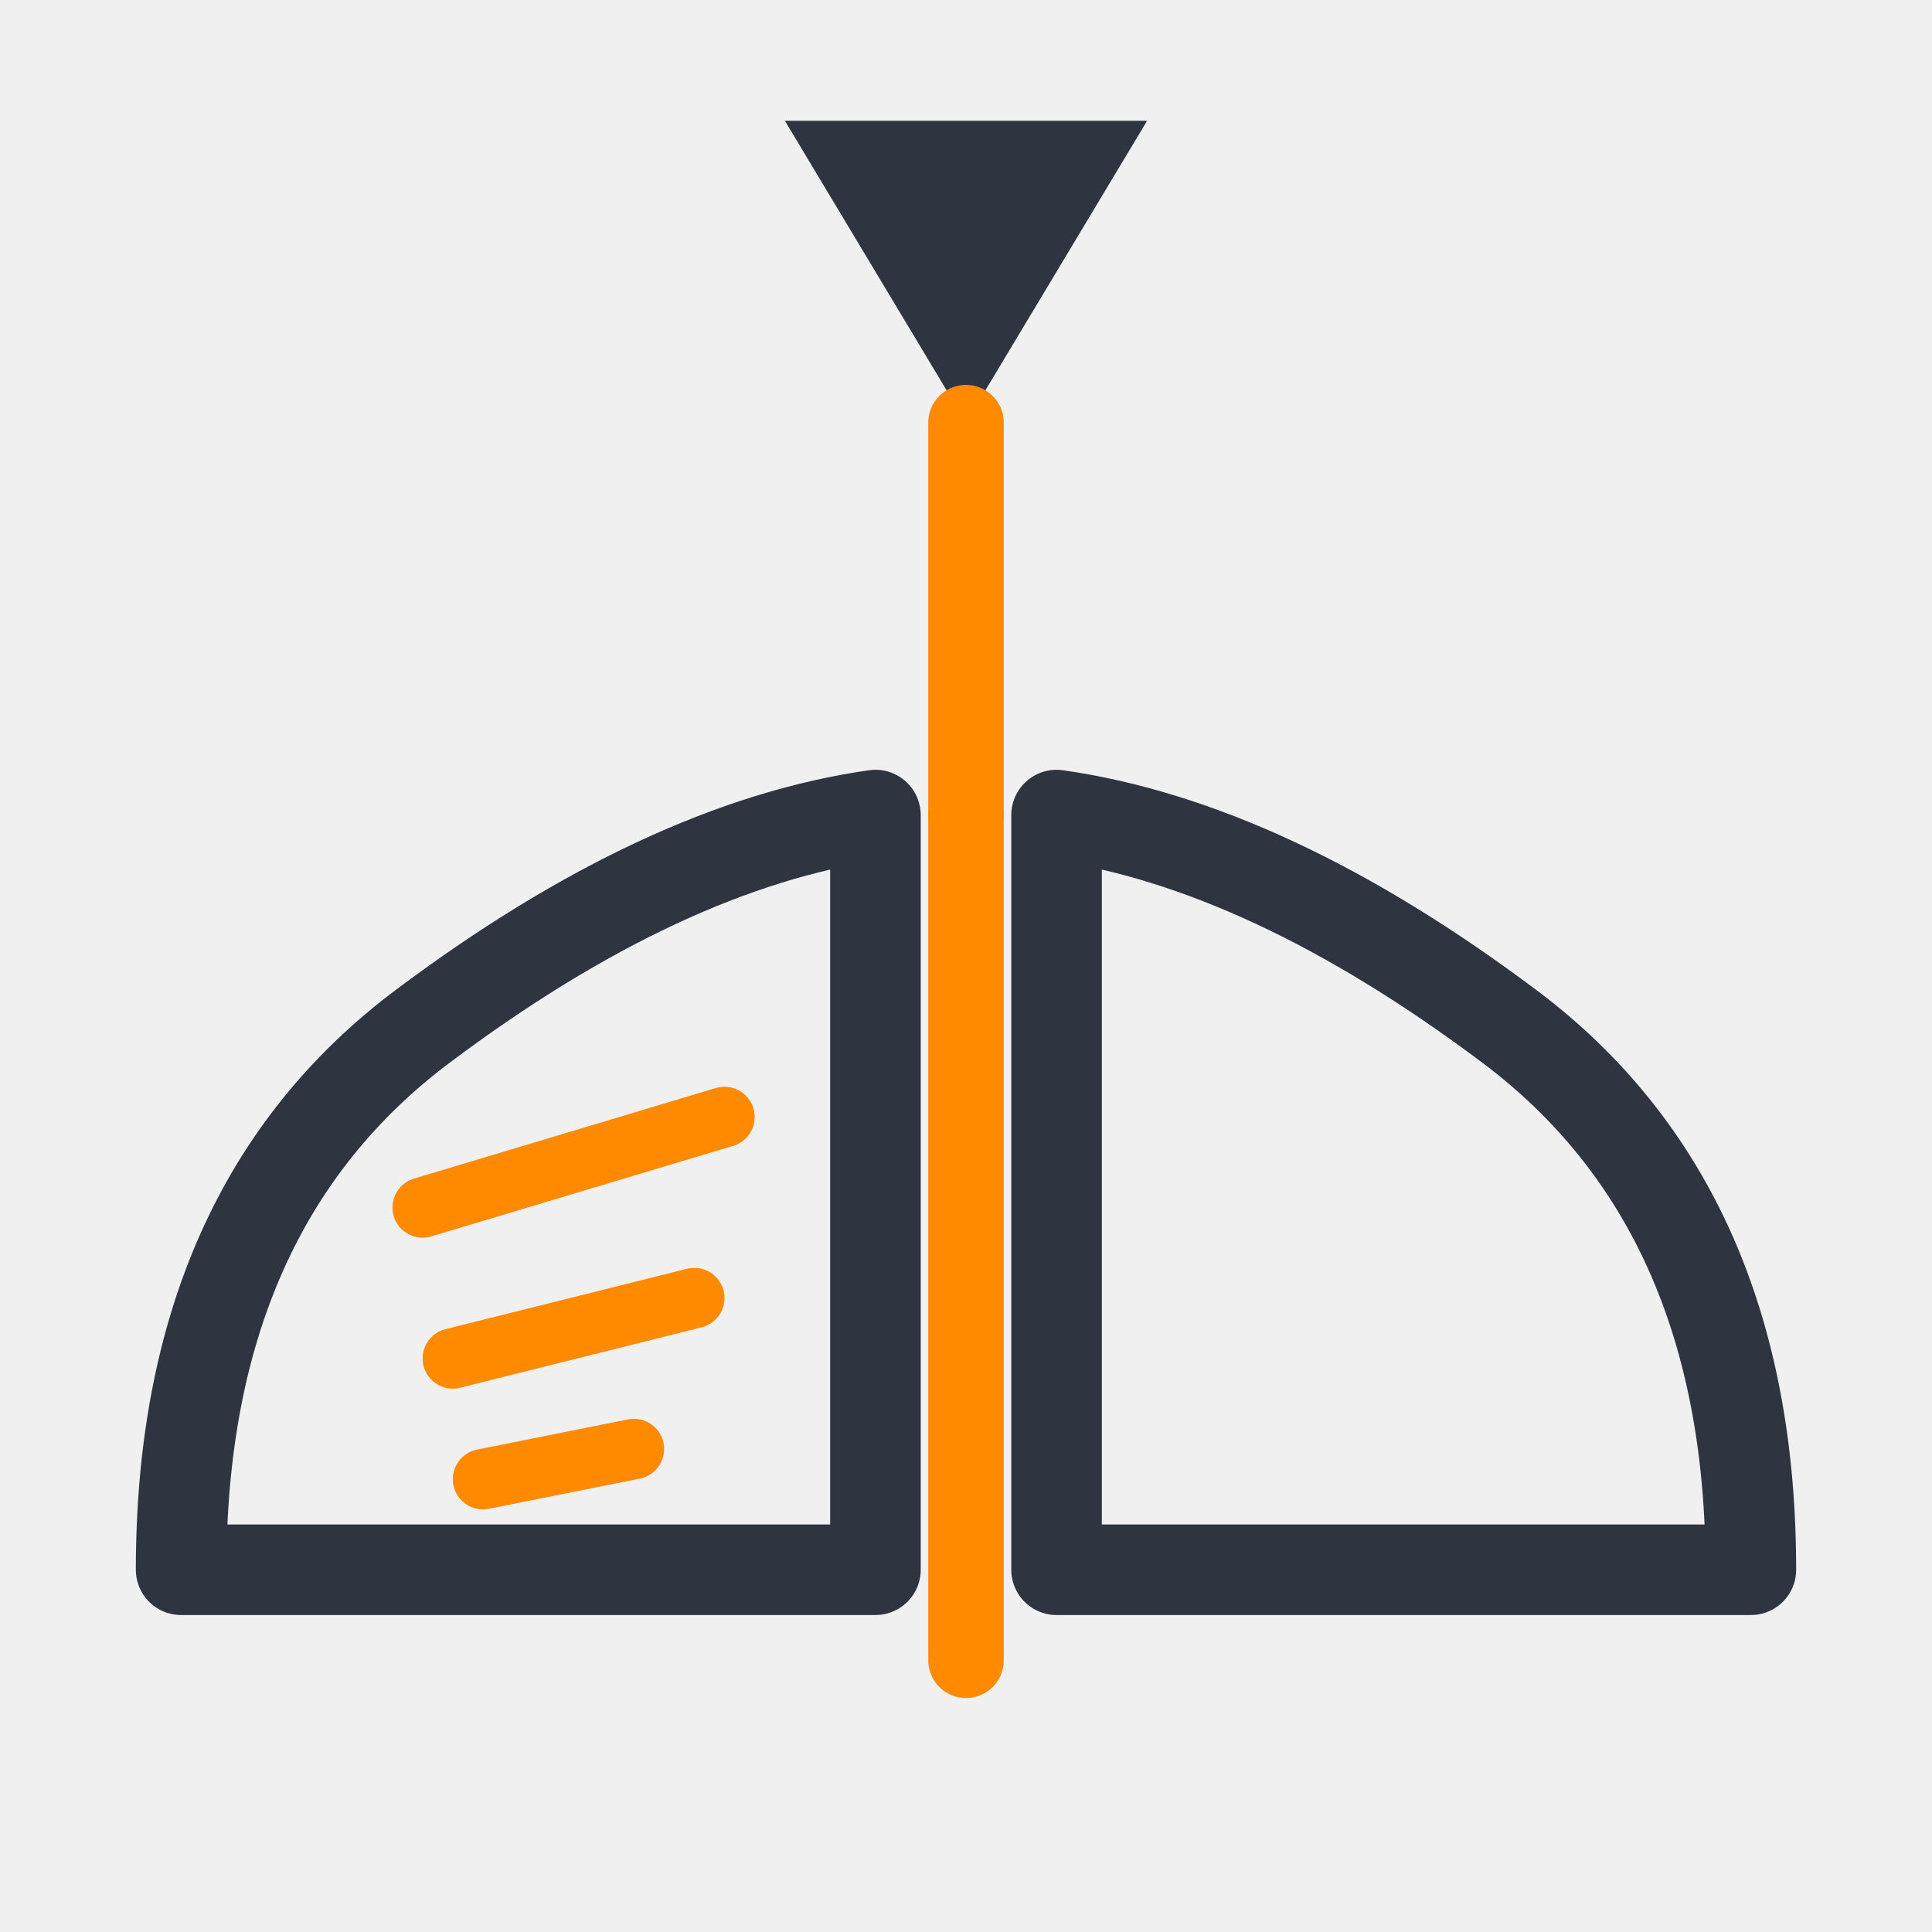
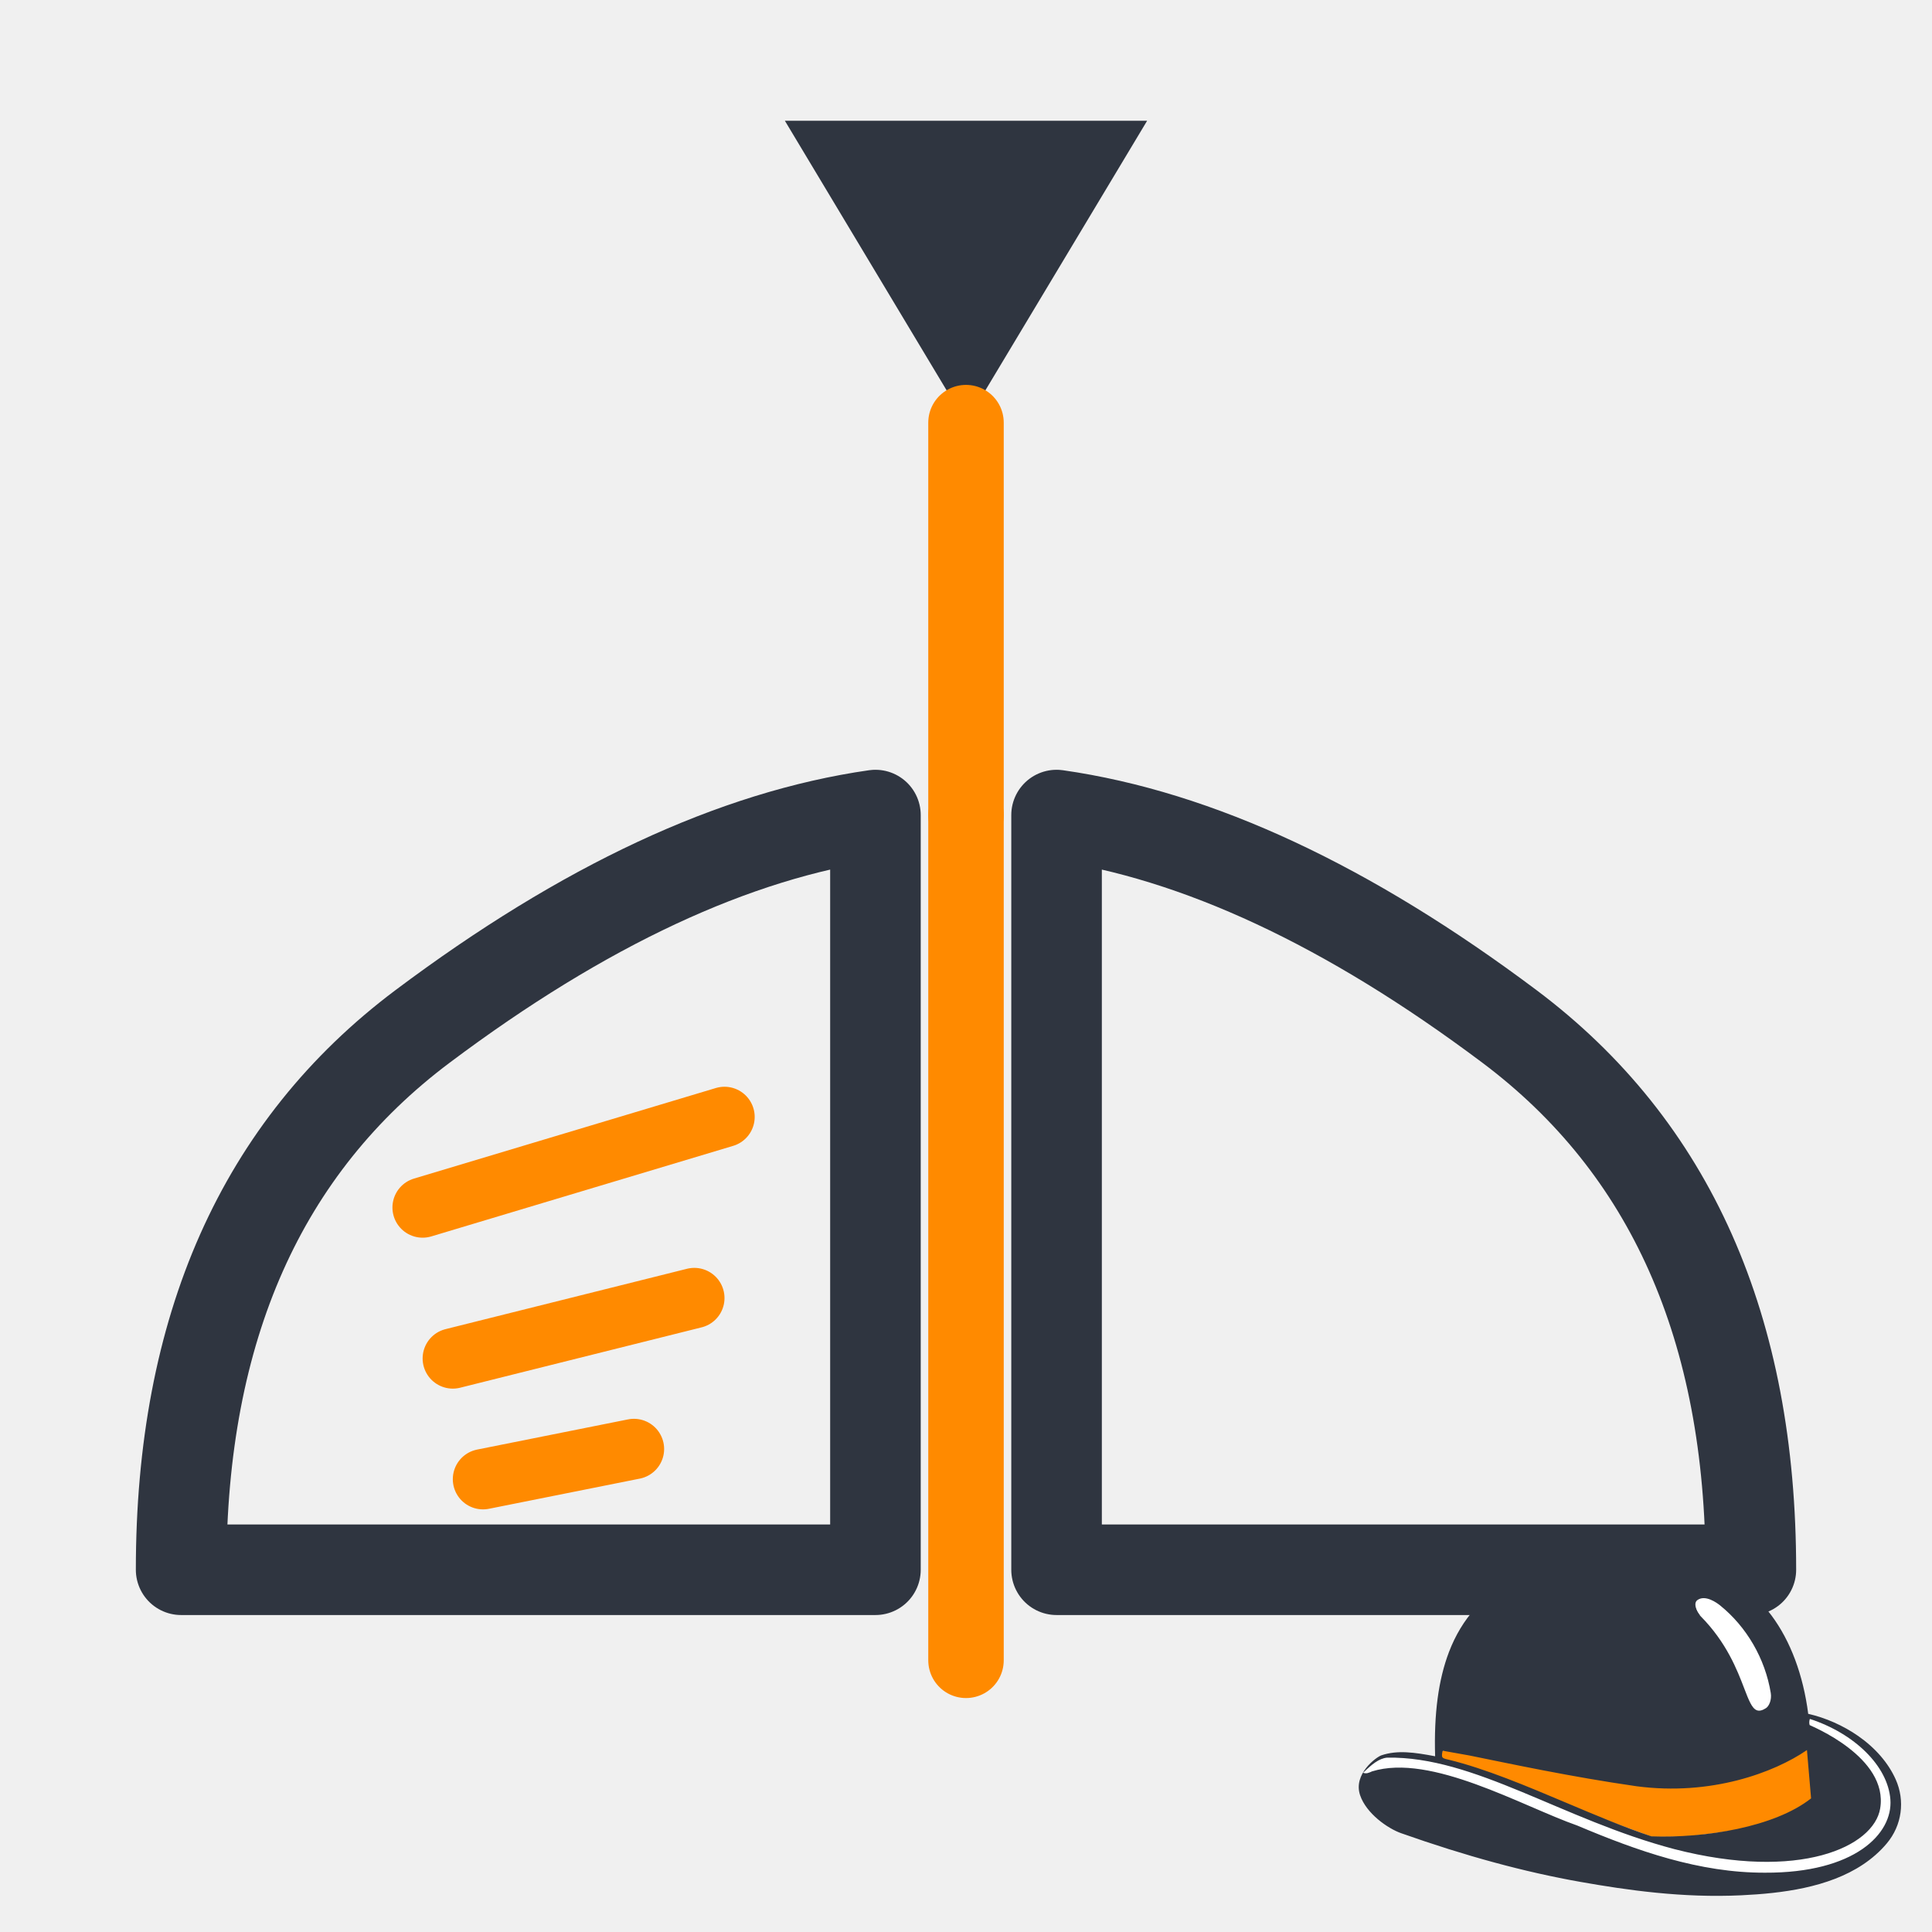
<svg xmlns="http://www.w3.org/2000/svg" viewBox="0 0 64 64">
  <polygon points="26,4 38,4 32,14" fill="#2f3540" />
  <line x1="32" y1="14" x2="32" y2="27" stroke="#ff8a00" stroke-width="2.5" stroke-linecap="round" />
  <path d="M6 52 Q6 40 14 34 Q22 28 29 27 L29 52 Z" fill="none" stroke="#2f3540" stroke-width="3" stroke-linejoin="round" />
  <path d="M35 27 Q42 28 50 34 Q58 40 58 52 L35 52 Z" fill="none" stroke="#2f3540" stroke-width="3" stroke-linejoin="round" />
  <line x1="32" y1="27" x2="32" y2="55" stroke="#ff8a00" stroke-width="2.5" stroke-linecap="round" />
  <g stroke="#ff8a00" stroke-width="2" stroke-linecap="round">
    <line x1="14" y1="40" x2="24" y2="37" />
    <line x1="15" y1="45" x2="23" y2="43" />
    <line x1="16" y1="49" x2="21" y2="48" />
  </g>
+   <g class="chapeau-verdier" transform="translate(45,51.5) scale(0.263)">
+     <g transform="translate(-32.43429,-3.166729)">
+       <g transform="rotate(5.715664,59.99072,26.39995)">
+         <g transform="matrix(0.8089346,-0.1723346,0.1916699,0.8996939,-22.83128,-36.5791)">
+           <path fill="#ffffff" d="m 105.969,69.549 c 3.764,3.407 6.084,8.147 6.364,13.005 0.056,0.962 -0.481,1.811 -1.01,2.045 -0.621,0.275 -1.084,0.322 -1.457,0.149 -0.734,-0.341 -1.092,-1.57 -1.587,-3.272 -0.77,-2.644 -1.934,-6.641 -5.5,-10.699 -0.511,-0.582 -1.027,-1.927 -0.235,-2.327 1.332,-0.674 3.007,0.72 3.424,1.098 z" />
+           <path fill="#ffffff" transform="matrix(1.201735,0.1194947,-0.1329016,1.080506,13.48877,50.02759)" d="m 99.589,34.084 c 0.227,4.868 -4.486,9.267 -15.793,9.218 -8.273,0.025 -16.109,-2.753 -23.625,-5.93 -7.065,-2.484 -18.435,-9.126 -25.868,-6.832 -0.429,0.192 -0.876,0.28 -1.292,0.127 1.085,-1.043 1.974,-1.887 3.022,-1.989 11.002,-0.192 22.282,7.867 36.378,11.579 15.775,4.061 24.924,-0.319 25.727,-5.143 1.083,-6.51 -8.904,-10.393 -8.922,-10.444 -0.081,-0.222 -0.043,-0.662 0.035,-0.858 0,0 9.598,2.457 10.339,10.272 0.742,7.815 -5e-6,0 -6e-6,0 z" />
+           <path fill="#ff8a00" d="m 96.369,100.572 c -0.355,-0.024 -1.538,-0.128 -2.63,-0.233 l -1.984,-0.19 -2.119,-0.955 C 88.47,98.669 83.625,96.567 79.211,94.336 74.797,92.105 70.346,90.018 69.315,89.544 c -2.322,-1.068 -5.568,-2.273 -7.063,-2.777 -1.401,-0.473 -1.01,-0.741 -0.904,-1.171 0.048,-0.192 0.162,-0.327 0.277,-0.327 0.247,-6.64e-4 4.28,0.928 8.5,2.173 9.478,2.797 18.14,5.084 21.949,5.796 2.689,0.502 4.926,0.693 8.072,0.687 3.097,-0.006 4.688,-0.135 7.466,-0.608 3.038,-0.517 6.548,-1.534 8.585,-2.486 0.426,-0.199 0.813,-0.362 0.861,-0.362 0.087,-2.35e-4 0.043,2.526 -0.093,5.286 l -0.073,1.49 -0.965,0.46 c -2.68,1.277 -5.826,2.189 -10.033,2.679 -1.554,0.181 -8.007,0.29 -9.525,0.19 z" />
+           <path fill="#2f3540" d="m 95.38,61.717 c -6.85,-1.09 -13.954,-0.693 -19.945,1.21 -4.992,1.586 -8.796,4.612 -11.306,8.995 C 62.056,75.544 60.796,80.122 60.278,85.917 57.222,85.078 54.677,84.481 52.158,84.982 c -0.787,0.155 -4.621,2.109 -3.888,5.108 0.634,2.597 3.643,4.948 5.576,5.787 9.414,4.088 18.032,7.14 26.348,9.331 6.879,1.812 15.121,3.732 24.093,4.238 1.534,0.086 3.147,0.148 4.793,0.148 6.423,0 13.35,-0.94 18.107,-5.02 2.589,-2.221 3.514,-5.515 2.411,-8.595 -0.836,-2.335 -2.546,-4.567 -4.945,-6.456 -2.083,-1.639 -4.636,-2.975 -7.192,-3.765 -0.105,-5.343 -1.455,-10.159 -3.905,-13.929 -2.652,-4.081 -6.508,-6.949 -11.46,-8.527 -2.176,-0.693 -4.432,-1.222 -6.715,-1.586 z m 10.557,7.959 c 3.67,3.322 5.932,7.943 6.205,12.68 0.054,0.938 -0.469,1.766 -0.985,1.994 -0.606,0.268 -1.057,0.314 -1.42,0.145 -0.715,-0.333 -1.064,-1.531 -1.547,-3.19 -0.751,-2.578 -1.885,-6.475 -5.362,-10.431 -0.498,-0.567 -1.001,-1.879 -0.229,-2.269 1.299,-0.657 2.932,0.702 3.338,1.071 z m 11.69,16.801 c 6.49,2.639 11.02,7.572 10.838,12.177 -0.186,4.698 -6.623,9.477 -20.205,8.073 -9.945,-0.961 -18.993,-4.9 -27.603,-9.23 -8.16,-3.528 -20.941,-12.064 -30.178,-10.473 -0.541,0.156 -0.898,0.272 -1.378,0.056 1.443,-0.997 2.612,-1.714 3.885,-1.699 13.247,1.107 25.491,11.076 41.937,16.77 18.418,6.273 30.24,2.685 31.846,-2.432 2.167,-6.904 -9.262,-12.352 -9.277,-12.408 -0.068,-0.249 0.015,-0.632 0.135,-0.834 z m -0.964,4.196 -0.183,6.632 c -6.03,3.381 -16.791,3.826 -24.799,2.767 -3.913,-1.617 -8.15,-3.748 -12.248,-5.808 -5.784,-2.908 -11.764,-5.914 -17.18,-7.681 -0.049,-0.016 -0.101,-0.032 -0.152,-0.048 -0.37,-0.116 -0.751,-0.235 -0.772,-0.492 -0.016,-0.198 0.093,-0.661 0.216,-0.743 0.017,-0.012 0.029,-0.01 0.043,-0.004 l 3.91,1.036 c 5.87,1.691 14.995,4.431 24.75,6.694 11.108,2.466 21.04,0.227 26.414,-2.353 z" />
+         </g>
+       </g>
+     </g>
+   </g>
</svg>
